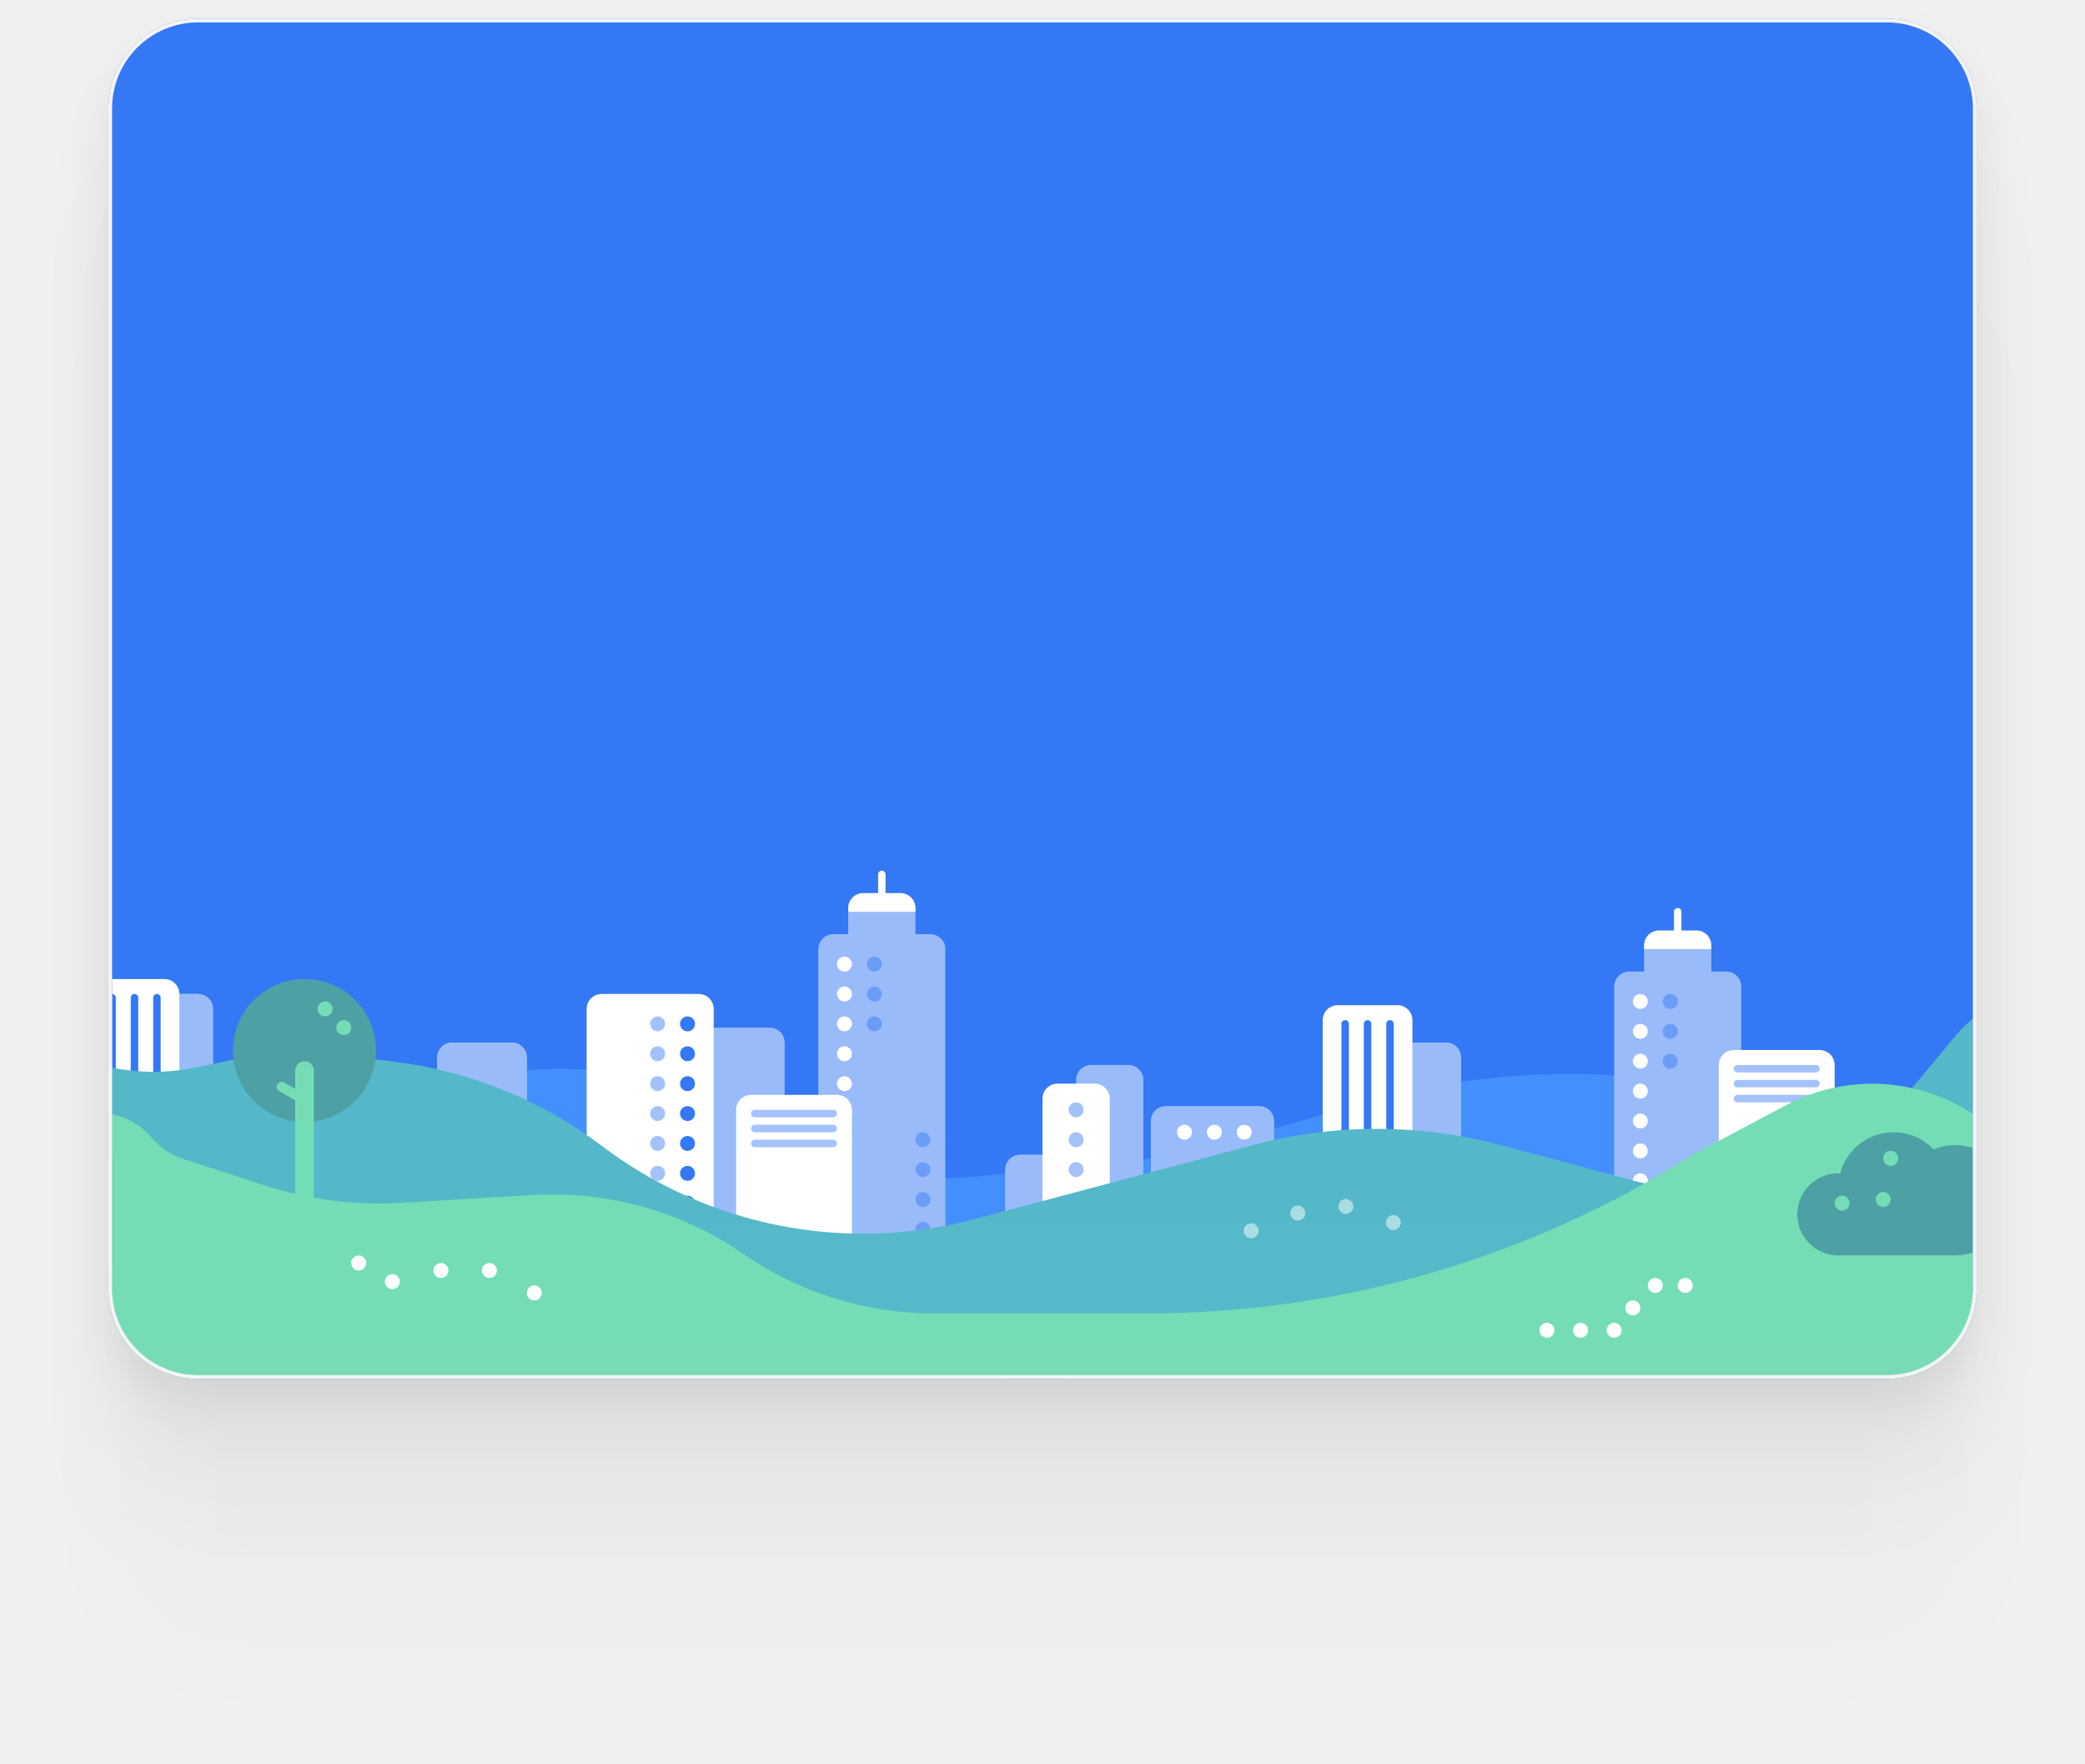
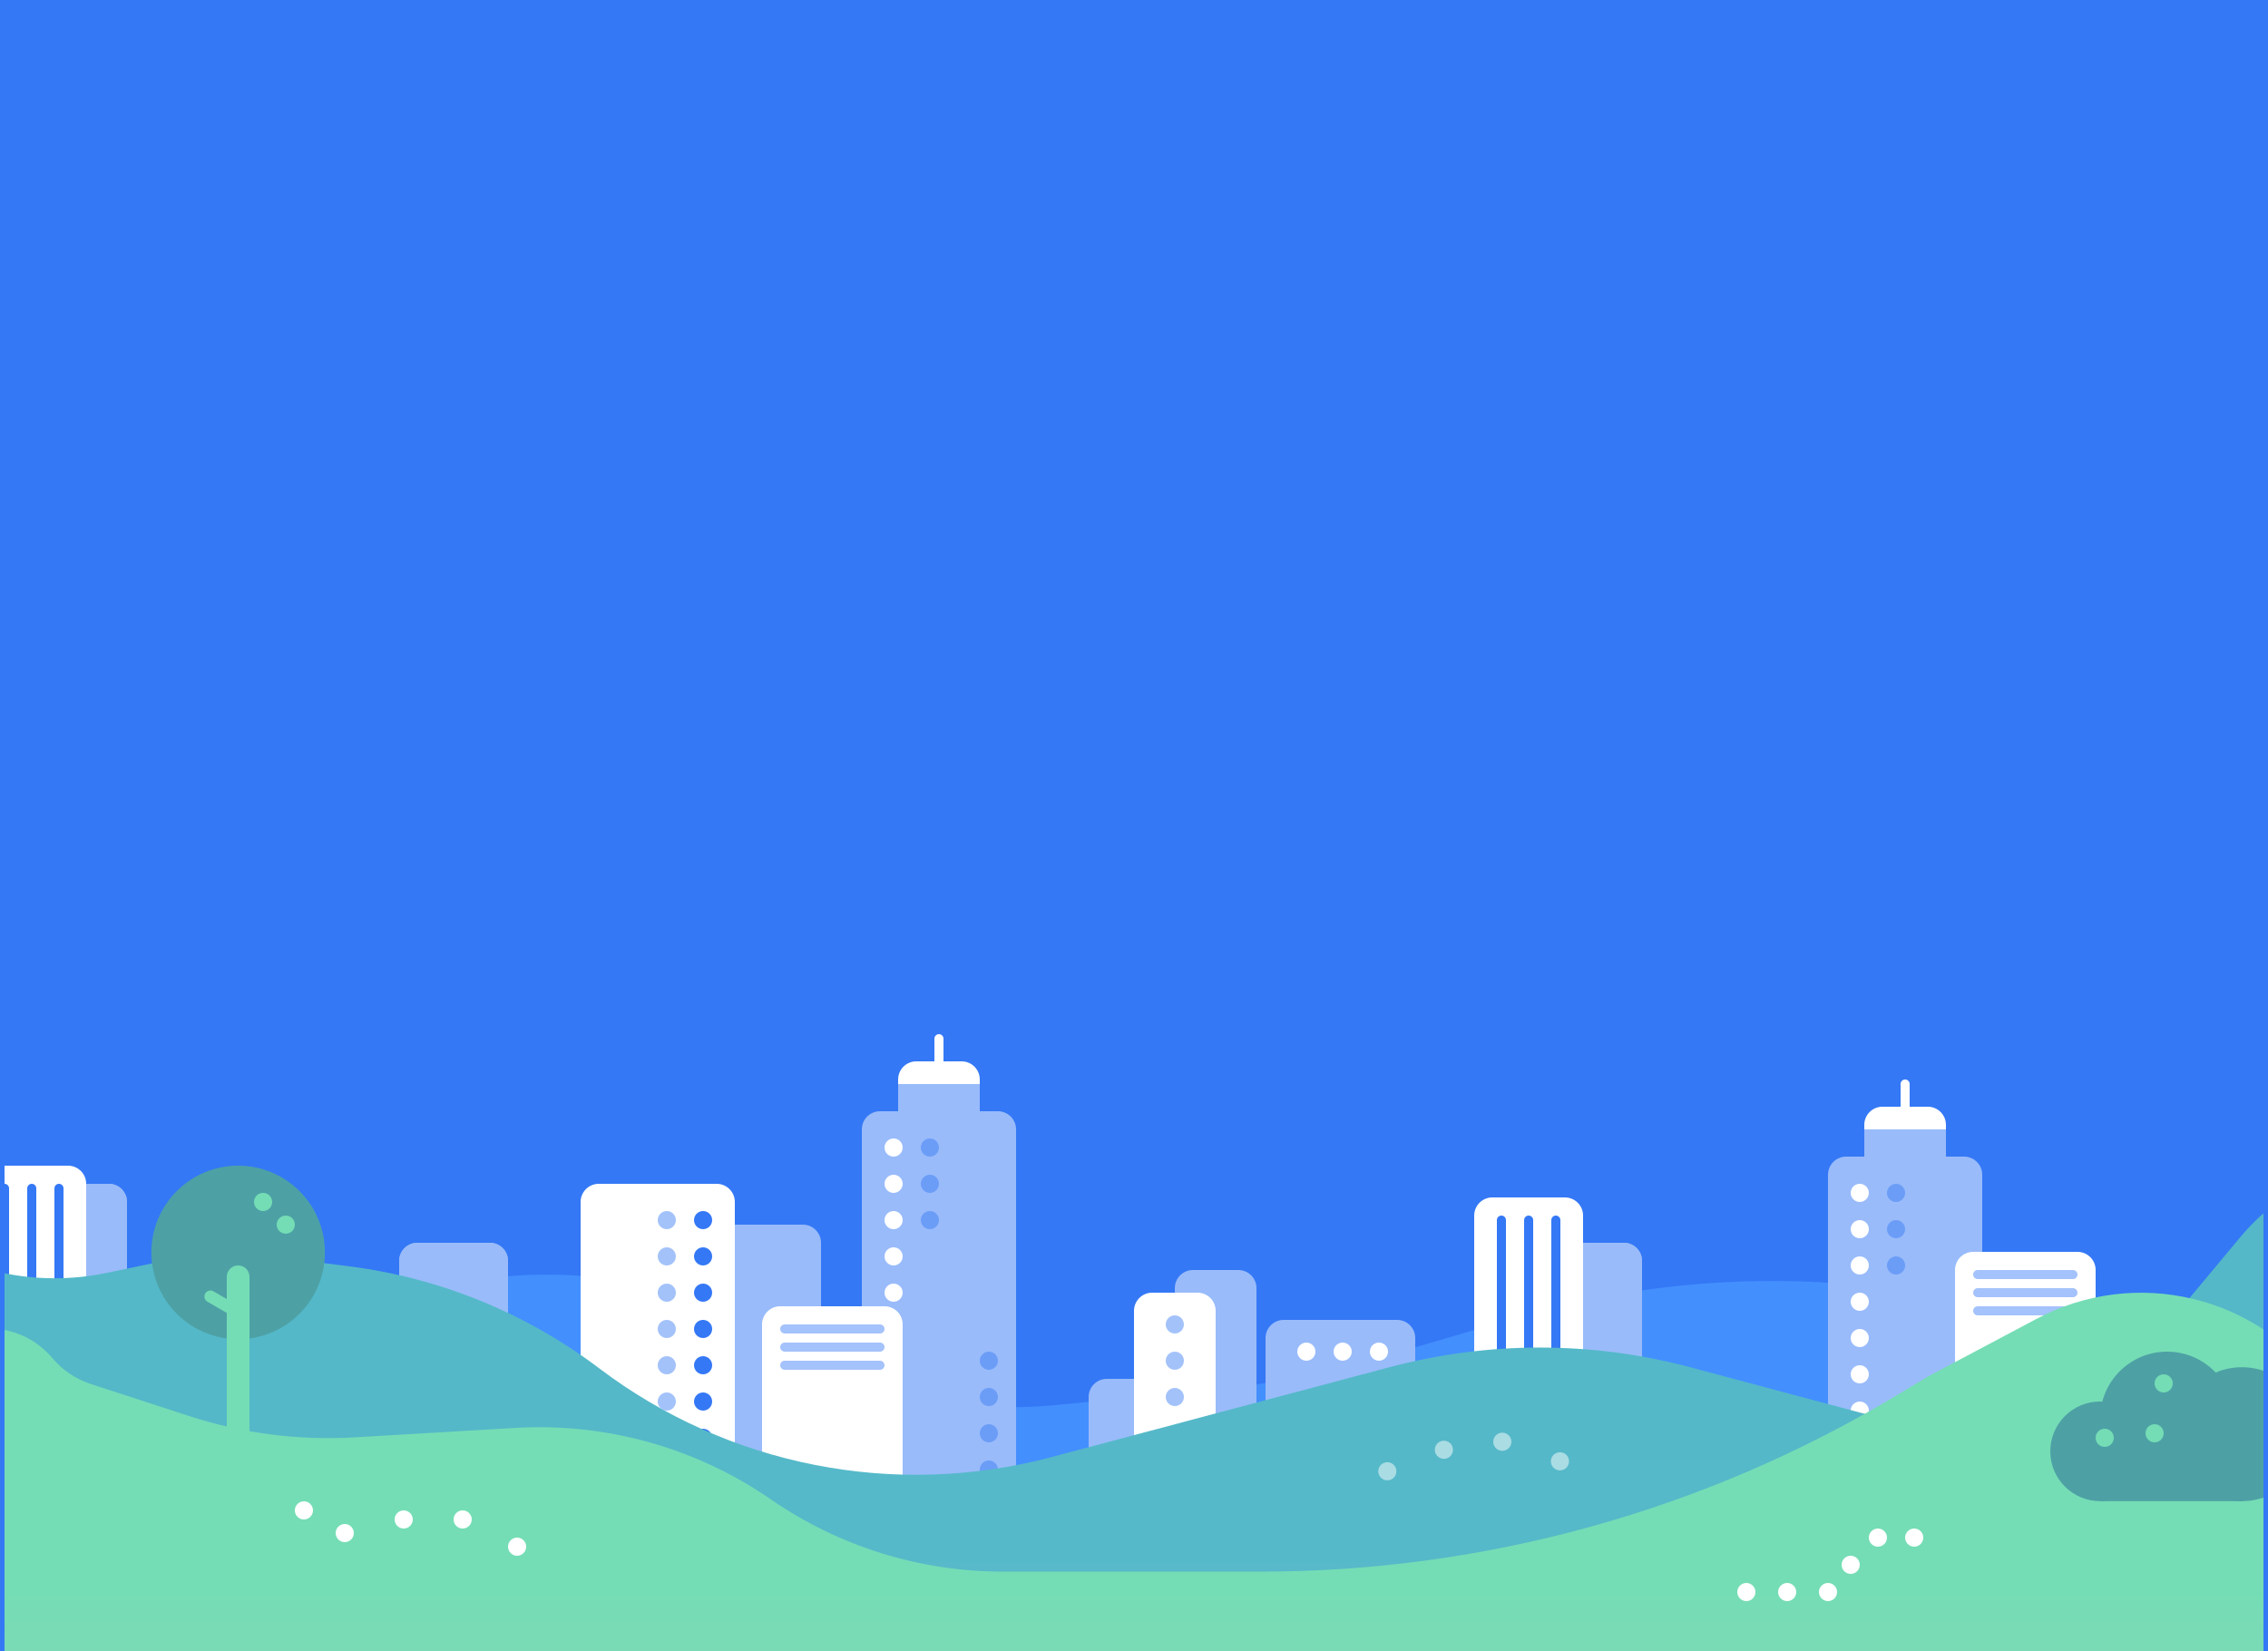
- <svg xmlns="http://www.w3.org/2000/svg" width="558" height="472" viewBox="0 0 558 472" fill="none">
-   <g filter="url(#filter0_dddd_1_12)">
-     <g clip-path="url(#clip0_1_12)">
-       <rect x="29" y="5" width="500" height="364" rx="24" fill="white" />
-       <rect width="500" height="364" transform="translate(29 5)" fill="#3478F5" />
-       <g clip-path="url(#clip1_1_12)">
-         <path d="M97.374 301.086L78.5 313L29.54 339.977C21.976 344.144 16.438 351.215 14.203 359.556C8.803 379.709 23.989 399.5 44.853 399.5H531.514C555.254 399.5 574.5 380.254 574.5 356.514C574.5 334.593 558.006 316.184 536.218 313.785L527.195 312.792C522.42 312.266 517.739 311.096 513.28 309.312L494.539 301.816C452.725 285.09 406.509 282.873 363.286 295.519L333.589 304.208C321.556 307.728 309.22 310.117 296.743 311.343L261.868 314.77C240.549 316.865 219.132 311.894 200.915 300.623C169.152 280.969 128.961 281.149 97.374 301.086Z" fill="#438FFE" />
-         <rect x="288" y="285" width="18" height="67" rx="4" fill="#99BBFA" />
-         <rect x="308" y="296" width="33" height="67" rx="4" fill="#99BBFA" />
-         <rect x="269" y="309" width="17" height="67" rx="4" fill="#99BBFA" />
-         <rect x="176" y="275" width="34" height="67" rx="4" fill="#99BBFA" />
-         <rect x="367" y="279" width="24" height="47" rx="4" fill="white" />
-         <rect x="367" y="279" width="24" height="47" rx="4" fill="#3478F5" fill-opacity="0.5" />
-         <rect x="117" y="279" width="24" height="47" rx="4" fill="white" />
-         <rect x="117" y="279" width="24" height="47" rx="4" fill="#3478F5" fill-opacity="0.5" />
-         <rect x="33" y="266" width="24" height="47" rx="4" fill="white" />
-         <rect x="33" y="266" width="24" height="47" rx="4" fill="#3478F5" fill-opacity="0.5" />
-         <rect x="157" y="266" width="34" height="67" rx="4" fill="white" />
-         <rect x="354" y="269" width="24" height="47" rx="4" fill="white" />
-         <rect x="365" y="273" width="2" height="32" rx="1" fill="#3478F5" />
-         <rect x="371" y="273" width="2" height="32" rx="1" fill="#3478F5" />
-         <rect x="359" y="273" width="2" height="32" rx="1" fill="#3478F5" />
-         <rect x="24" y="262" width="24" height="47" rx="4" fill="white" />
-         <rect x="35" y="266" width="2" height="32" rx="1" fill="#3478F5" />
-         <rect x="41" y="266" width="2" height="32" rx="1" fill="#3478F5" />
-         <rect x="29" y="266" width="2" height="32" rx="1" fill="#3478F5" />
-         <rect x="219" y="250" width="34" height="92" rx="4" fill="#99BBFA" />
-         <path d="M227 243H245V255C245 257.209 243.209 259 241 259H231C228.791 259 227 257.209 227 255V243Z" fill="#99BBFA" />
-         <rect x="237" y="242" width="2" height="9" rx="1" transform="rotate(180 237 242)" fill="white" />
-         <path d="M245 244L227 244L227 243C227 240.791 228.791 239 231 239L241 239C243.209 239 245 240.791 245 243L245 244Z" fill="white" />
-         <circle cx="226" cy="258" r="2" fill="white" />
-         <circle cx="226" cy="266" r="2" fill="white" />
-         <circle cx="226" cy="274" r="2" fill="white" />
-         <circle cx="226" cy="282" r="2" fill="white" />
-         <circle cx="226" cy="290" r="2" fill="white" />
-         <circle cx="226" cy="298" r="2" fill="white" />
-         <circle cx="226" cy="306" r="2" fill="white" />
-         <circle cx="234" cy="258" r="2" fill="#3478F5" fill-opacity="0.45" />
-         <circle cx="234" cy="266" r="2" fill="#3478F5" fill-opacity="0.45" />
-         <circle cx="234" cy="274" r="2" fill="#3478F5" fill-opacity="0.45" />
-         <circle cx="247" cy="305" r="2" fill="#3478F5" fill-opacity="0.45" />
-         <circle cx="247" cy="313" r="2" fill="#3478F5" fill-opacity="0.45" />
-         <circle cx="247" cy="321" r="2" fill="#3478F5" fill-opacity="0.45" />
-         <circle cx="247" cy="329" r="2" fill="#3478F5" fill-opacity="0.45" />
-         <circle cx="247" cy="337" r="2" fill="#3478F5" fill-opacity="0.45" />
-         <rect x="432" y="260" width="34" height="92" rx="4" fill="#99BBFA" />
-         <path d="M440 253H458V265C458 267.209 456.209 269 454 269H444C441.791 269 440 267.209 440 265V253Z" fill="#99BBFA" />
-         <rect x="450" y="252" width="2" height="9" rx="1" transform="rotate(180 450 252)" fill="white" />
-         <path d="M458 254L440 254L440 253C440 250.791 441.791 249 444 249L454 249C456.209 249 458 250.791 458 253L458 254Z" fill="white" />
-         <circle cx="439" cy="268" r="2" fill="white" />
-         <circle cx="439" cy="276" r="2" fill="white" />
-         <circle cx="439" cy="284" r="2" fill="white" />
-         <circle cx="439" cy="292" r="2" fill="white" />
-         <circle cx="439" cy="300" r="2" fill="white" />
-         <circle cx="439" cy="308" r="2" fill="white" />
-         <circle cx="439" cy="316" r="2" fill="white" />
-         <circle cx="447" cy="268" r="2" fill="#3478F5" fill-opacity="0.45" />
-         <circle cx="447" cy="276" r="2" fill="#3478F5" fill-opacity="0.45" />
-         <circle cx="447" cy="284" r="2" fill="#3478F5" fill-opacity="0.45" />
-         <circle cx="460" cy="315" r="2" fill="#3478F5" fill-opacity="0.45" />
-         <circle cx="460" cy="323" r="2" fill="#3478F5" fill-opacity="0.45" />
-         <circle cx="460" cy="331" r="2" fill="#3478F5" fill-opacity="0.45" />
-         <circle cx="460" cy="339" r="2" fill="#3478F5" fill-opacity="0.45" />
-         <circle cx="460" cy="347" r="2" fill="#3478F5" fill-opacity="0.45" />
-         <rect x="197" y="293" width="31" height="67" rx="4" fill="white" />
-         <rect x="201" y="299" width="2" height="23" rx="1" transform="rotate(-90 201 299)" fill="#A4C2FB" />
-         <rect x="201" y="303" width="2" height="23" rx="1" transform="rotate(-90 201 303)" fill="#A4C2FB" />
-         <rect x="201" y="307" width="2" height="23" rx="1" transform="rotate(-90 201 307)" fill="#A4C2FB" />
-         <rect x="460" y="281" width="31" height="67" rx="4" fill="white" />
-         <rect x="464" y="287" width="2" height="23" rx="1" transform="rotate(-90 464 287)" fill="#A4C2FB" />
-         <rect x="464" y="291" width="2" height="23" rx="1" transform="rotate(-90 464 291)" fill="#A4C2FB" />
-         <rect x="464" y="295" width="2" height="23" rx="1" transform="rotate(-90 464 295)" fill="#A4C2FB" />
-         <rect x="279" y="290" width="18" height="67" rx="4" fill="white" />
-         <circle cx="184" cy="274" r="2" fill="#3478F5" />
-         <circle cx="184" cy="282" r="2" fill="#3478F5" />
-         <circle cx="184" cy="290" r="2" fill="#3478F5" />
-         <circle cx="184" cy="298" r="2" fill="#3478F5" />
-         <circle cx="184" cy="306" r="2" fill="#3478F5" />
-         <circle cx="184" cy="314" r="2" fill="#3478F5" />
-         <circle cx="184" cy="322" r="2" fill="#3478F5" />
-         <circle cx="176" cy="274" r="2" fill="#3478F5" fill-opacity="0.45" />
-         <circle cx="176" cy="282" r="2" fill="#3478F5" fill-opacity="0.45" />
-         <circle cx="176" cy="290" r="2" fill="#3478F5" fill-opacity="0.45" />
-         <circle cx="176" cy="298" r="2" fill="#3478F5" fill-opacity="0.45" />
-         <circle cx="176" cy="306" r="2" fill="#3478F5" fill-opacity="0.45" />
-         <circle cx="176" cy="314" r="2" fill="#3478F5" fill-opacity="0.45" />
-         <circle cx="176" cy="322" r="2" fill="#3478F5" fill-opacity="0.45" />
-         <path d="M61.031 283.855L52.618 285.623C44.957 287.232 37.044 287.224 29.387 285.6C4.175 280.25 -21.507 292.851 -32.843 315.998C-51.315 353.718 -23.981 398 18.019 398H532.175C574.604 398 609 363.604 609 321.175V309.076C609 295.664 603.475 282.845 593.725 273.635C573.282 254.325 540.785 256.267 522.788 277.875L509.307 294.059C492.212 314.583 464.751 323.307 438.946 316.41L401.733 306.465C380.001 300.658 357.127 300.642 335.388 306.421L260.733 326.266C226.289 335.422 189.547 328.204 161.126 306.698C144.991 294.489 125.937 286.721 105.864 284.169L93.188 282.558C82.471 281.196 71.603 281.634 61.031 283.855Z" fill="url(#paint0_linear_1_12)" />
-         <path d="M70.706 317.202L48.99 310.126C45.728 309.063 42.825 307.113 40.608 304.495C29.475 291.352 8 299.225 8 316.449V358.565C8 377.307 23.193 392.5 41.935 392.5H498.486C526.936 392.5 550 369.436 550 340.986V338.995C550 316.403 534.548 296.741 512.595 291.402C500.939 288.566 488.647 290.107 478.051 295.732L454 308.5L447.275 312.545C404.893 338.033 356.37 351.5 306.914 351.5H250.011C231.77 351.5 213.961 345.947 198.953 335.581C182.459 324.188 162.63 318.639 142.619 319.817L107.183 321.901C94.837 322.627 82.465 321.033 70.706 317.202Z" fill="url(#paint1_linear_1_12)" />
-         <circle cx="81.499" cy="281.128" r="19.128" fill="#4DA1A5" />
-         <rect x="79" y="284" width="5" height="64" rx="2.5" fill="#75DDB5" />
-         <rect x="73.586" y="291.328" width="2.638" height="7.715" rx="1.319" transform="rotate(-60 73.5859 291.328)" fill="#75DDB5" />
-         <circle cx="87" cy="270" r="2" fill="#75DDB5" />
-         <circle cx="92" cy="275" r="2" fill="#75DDB5" />
-         <circle cx="96" cy="338" r="2" fill="white" />
-         <circle cx="105" cy="343" r="2" fill="white" />
-         <circle cx="118" cy="340" r="2" fill="white" />
-         <circle cx="131" cy="340" r="2" fill="white" />
-         <circle cx="143" cy="346" r="2" fill="white" />
-         <g opacity="0.5">
-           <circle cx="334.851" cy="329.378" r="2" transform="rotate(-7.82118 334.851 329.378)" fill="white" />
-           <circle cx="347.32" cy="324.637" r="2" transform="rotate(-7.82118 347.32 324.637)" fill="white" />
-           <circle cx="360.199" cy="322.868" r="2" transform="rotate(-7.82118 360.199 322.868)" fill="white" />
-           <circle cx="372.906" cy="327.179" r="2" transform="rotate(-7.82118 372.906 327.179)" fill="white" />
-         </g>
-         <circle cx="414" cy="356" r="2" fill="white" />
-         <circle cx="423" cy="356" r="2" fill="white" />
-         <circle cx="432" cy="356" r="2" fill="white" />
-         <circle cx="437" cy="350" r="2" fill="white" />
-         <circle cx="443" cy="344" r="2" fill="white" />
-         <circle cx="451" cy="344" r="2" fill="white" />
-         <rect x="491.988" y="321.543" width="31.59" height="14.422" fill="#4DA1A5" />
-         <circle cx="491.988" cy="324.976" r="10.988" fill="#4DA1A5" />
-         <circle cx="506.753" cy="317.765" r="14.765" fill="#4DA1A5" />
-         <circle cx="523.234" cy="321.199" r="14.765" fill="#4DA1A5" />
-         <circle cx="493" cy="322" r="2" fill="#75DDB5" />
-         <circle cx="504" cy="321" r="2" fill="#75DDB5" />
-         <circle cx="506" cy="310" r="2" fill="#75DDB5" />
-         <circle cx="288" cy="297" r="2" fill="#3478F5" fill-opacity="0.45" />
-         <circle cx="288" cy="305" r="2" fill="#3478F5" fill-opacity="0.45" />
-         <circle cx="288" cy="313" r="2" fill="#3478F5" fill-opacity="0.45" />
-         <circle cx="317" cy="303" r="2" transform="rotate(-90 317 303)" fill="white" />
-         <circle cx="325" cy="303" r="2" transform="rotate(-90 325 303)" fill="white" />
-         <circle cx="333" cy="303" r="2" transform="rotate(-90 333 303)" fill="white" />
-       </g>
+ <svg xmlns="http://www.w3.org/2000/svg" width="500" height="364" viewBox="0 0 500 364" fill="none">
+   <rect width="500" height="364" fill="#3478F5" />
+   <g clip-path="url(#clip0_1_13)">
+     <path d="M68.374 296.086L49.5 308L0.54 334.977C-7.024 339.144 -12.562 346.215 -14.797 354.556C-20.197 374.709 -5.011 394.5 15.853 394.5H502.514C526.254 394.5 545.5 375.254 545.5 351.514C545.5 329.593 529.006 311.184 507.218 308.785L498.195 307.792C493.42 307.266 488.739 306.096 484.28 304.312L465.539 296.816C423.725 280.09 377.509 277.873 334.286 290.519L304.589 299.208C292.556 302.728 280.22 305.117 267.743 306.343L232.868 309.77C211.549 311.865 190.132 306.894 171.915 295.623C140.152 275.969 99.961 276.149 68.374 296.086Z" fill="#438FFE" />
+     <rect x="259" y="280" width="18" height="67" rx="4" fill="#99BBFA" />
+     <rect x="279" y="291" width="33" height="67" rx="4" fill="#99BBFA" />
+     <rect x="240" y="304" width="17" height="67" rx="4" fill="#99BBFA" />
+     <rect x="147" y="270" width="34" height="67" rx="4" fill="#99BBFA" />
+     <rect x="338" y="274" width="24" height="47" rx="4" fill="white" />
+     <rect x="338" y="274" width="24" height="47" rx="4" fill="#3478F5" fill-opacity="0.5" />
+     <rect x="88" y="274" width="24" height="47" rx="4" fill="white" />
+     <rect x="88" y="274" width="24" height="47" rx="4" fill="#3478F5" fill-opacity="0.5" />
+     <rect x="4" y="261" width="24" height="47" rx="4" fill="white" />
+     <rect x="4" y="261" width="24" height="47" rx="4" fill="#3478F5" fill-opacity="0.5" />
+     <rect x="128" y="261" width="34" height="67" rx="4" fill="white" />
+     <rect x="325" y="264" width="24" height="47" rx="4" fill="white" />
+     <rect x="336" y="268" width="2" height="32" rx="1" fill="#3478F5" />
+     <rect x="342" y="268" width="2" height="32" rx="1" fill="#3478F5" />
+     <rect x="330" y="268" width="2" height="32" rx="1" fill="#3478F5" />
+     <rect x="-5" y="257" width="24" height="47" rx="4" fill="white" />
+     <rect x="6" y="261" width="2" height="32" rx="1" fill="#3478F5" />
+     <rect x="12" y="261" width="2" height="32" rx="1" fill="#3478F5" />
+     <rect y="261" width="2" height="32" rx="1" fill="#3478F5" />
+     <rect x="190" y="245" width="34" height="92" rx="4" fill="#99BBFA" />
+     <path d="M198 238H216V250C216 252.209 214.209 254 212 254H202C199.791 254 198 252.209 198 250V238Z" fill="#99BBFA" />
+     <rect x="208" y="237" width="2" height="9" rx="1" transform="rotate(180 208 237)" fill="white" />
+     <path d="M216 239L198 239L198 238C198 235.791 199.791 234 202 234L212 234C214.209 234 216 235.791 216 238L216 239Z" fill="white" />
+     <circle cx="197" cy="253" r="2" fill="white" />
+     <circle cx="197" cy="261" r="2" fill="white" />
+     <circle cx="197" cy="269" r="2" fill="white" />
+     <circle cx="197" cy="277" r="2" fill="white" />
+     <circle cx="197" cy="285" r="2" fill="white" />
+     <circle cx="197" cy="293" r="2" fill="white" />
+     <circle cx="197" cy="301" r="2" fill="white" />
+     <circle cx="205" cy="253" r="2" fill="#3478F5" fill-opacity="0.45" />
+     <circle cx="205" cy="261" r="2" fill="#3478F5" fill-opacity="0.45" />
+     <circle cx="205" cy="269" r="2" fill="#3478F5" fill-opacity="0.45" />
+     <circle cx="218" cy="300" r="2" fill="#3478F5" fill-opacity="0.45" />
+     <circle cx="218" cy="308" r="2" fill="#3478F5" fill-opacity="0.45" />
+     <circle cx="218" cy="316" r="2" fill="#3478F5" fill-opacity="0.45" />
+     <circle cx="218" cy="324" r="2" fill="#3478F5" fill-opacity="0.45" />
+     <circle cx="218" cy="332" r="2" fill="#3478F5" fill-opacity="0.45" />
+     <rect x="403" y="255" width="34" height="92" rx="4" fill="#99BBFA" />
+     <path d="M411 248H429V260C429 262.209 427.209 264 425 264H415C412.791 264 411 262.209 411 260V248Z" fill="#99BBFA" />
+     <rect x="421" y="247" width="2" height="9" rx="1" transform="rotate(180 421 247)" fill="white" />
+     <path d="M429 249L411 249L411 248C411 245.791 412.791 244 415 244L425 244C427.209 244 429 245.791 429 248L429 249Z" fill="white" />
+     <circle cx="410" cy="263" r="2" fill="white" />
+     <circle cx="410" cy="271" r="2" fill="white" />
+     <circle cx="410" cy="279" r="2" fill="white" />
+     <circle cx="410" cy="287" r="2" fill="white" />
+     <circle cx="410" cy="295" r="2" fill="white" />
+     <circle cx="410" cy="303" r="2" fill="white" />
+     <circle cx="410" cy="311" r="2" fill="white" />
+     <circle cx="418" cy="263" r="2" fill="#3478F5" fill-opacity="0.45" />
+     <circle cx="418" cy="271" r="2" fill="#3478F5" fill-opacity="0.45" />
+     <circle cx="418" cy="279" r="2" fill="#3478F5" fill-opacity="0.45" />
+     <circle cx="431" cy="310" r="2" fill="#3478F5" fill-opacity="0.45" />
+     <circle cx="431" cy="318" r="2" fill="#3478F5" fill-opacity="0.45" />
+     <circle cx="431" cy="326" r="2" fill="#3478F5" fill-opacity="0.45" />
+     <circle cx="431" cy="334" r="2" fill="#3478F5" fill-opacity="0.45" />
+     <circle cx="431" cy="342" r="2" fill="#3478F5" fill-opacity="0.45" />
+     <rect x="168" y="288" width="31" height="67" rx="4" fill="white" />
+     <rect x="172" y="294" width="2" height="23" rx="1" transform="rotate(-90 172 294)" fill="#A4C2FB" />
+     <rect x="172" y="298" width="2" height="23" rx="1" transform="rotate(-90 172 298)" fill="#A4C2FB" />
+     <rect x="172" y="302" width="2" height="23" rx="1" transform="rotate(-90 172 302)" fill="#A4C2FB" />
+     <rect x="431" y="276" width="31" height="67" rx="4" fill="white" />
+     <rect x="435" y="282" width="2" height="23" rx="1" transform="rotate(-90 435 282)" fill="#A4C2FB" />
+     <rect x="435" y="286" width="2" height="23" rx="1" transform="rotate(-90 435 286)" fill="#A4C2FB" />
+     <rect x="435" y="290" width="2" height="23" rx="1" transform="rotate(-90 435 290)" fill="#A4C2FB" />
+     <rect x="250" y="285" width="18" height="67" rx="4" fill="white" />
+     <circle cx="155" cy="269" r="2" fill="#3478F5" />
+     <circle cx="155" cy="277" r="2" fill="#3478F5" />
+     <circle cx="155" cy="285" r="2" fill="#3478F5" />
+     <circle cx="155" cy="293" r="2" fill="#3478F5" />
+     <circle cx="155" cy="301" r="2" fill="#3478F5" />
+     <circle cx="155" cy="309" r="2" fill="#3478F5" />
+     <circle cx="155" cy="317" r="2" fill="#3478F5" />
+     <circle cx="147" cy="269" r="2" fill="#3478F5" fill-opacity="0.45" />
+     <circle cx="147" cy="277" r="2" fill="#3478F5" fill-opacity="0.45" />
+     <circle cx="147" cy="285" r="2" fill="#3478F5" fill-opacity="0.45" />
+     <circle cx="147" cy="293" r="2" fill="#3478F5" fill-opacity="0.45" />
+     <circle cx="147" cy="301" r="2" fill="#3478F5" fill-opacity="0.45" />
+     <circle cx="147" cy="309" r="2" fill="#3478F5" fill-opacity="0.45" />
+     <circle cx="147" cy="317" r="2" fill="#3478F5" fill-opacity="0.45" />
+     <path d="M32.031 278.855L23.618 280.623C15.957 282.232 8.044 282.224 0.387 280.6C-24.826 275.25 -50.507 287.851 -61.843 310.998C-80.314 348.718 -52.981 393 -10.981 393H503.175C545.604 393 580 358.604 580 316.175V304.076C580 290.664 574.475 277.845 564.725 268.635C544.282 249.325 511.785 251.267 493.788 272.875L480.307 289.059C463.212 309.583 435.751 318.307 409.946 311.41L372.733 301.465C351.001 295.658 328.127 295.642 306.388 301.421L231.733 321.266C197.289 330.422 160.547 323.204 132.126 301.698C115.991 289.489 96.937 281.721 76.865 279.169L64.188 277.558C53.471 276.196 42.602 276.634 32.031 278.855Z" fill="url(#paint0_linear_1_13)" />
+     <path d="M41.706 312.202L19.99 305.126C16.728 304.063 13.825 302.113 11.608 299.495C0.475 286.352 -21 294.225 -21 311.449V353.565C-21 372.307 -5.807 387.5 12.935 387.5H469.486C497.936 387.5 521 364.436 521 335.986V333.995C521 311.403 505.548 291.741 483.595 286.402C471.939 283.566 459.647 285.107 449.051 290.732L425 303.5L418.275 307.545C375.893 333.033 327.37 346.5 277.914 346.5H221.011C202.77 346.5 184.961 340.947 169.953 330.581C153.459 319.188 133.63 313.639 113.619 314.817L78.183 316.901C65.837 317.627 53.465 316.033 41.706 312.202Z" fill="url(#paint1_linear_1_13)" />
+     <circle cx="52.499" cy="276.128" r="19.128" fill="#4DA1A5" />
+     <rect x="50" y="279" width="5" height="64" rx="2.5" fill="#75DDB5" />
+     <rect x="44.586" y="286.328" width="2.638" height="7.715" rx="1.319" transform="rotate(-60 44.5859 286.328)" fill="#75DDB5" />
+     <circle cx="58" cy="265" r="2" fill="#75DDB5" />
+     <circle cx="63" cy="270" r="2" fill="#75DDB5" />
+     <circle cx="67" cy="333" r="2" fill="white" />
+     <circle cx="76" cy="338" r="2" fill="white" />
+     <circle cx="89" cy="335" r="2" fill="white" />
+     <circle cx="102" cy="335" r="2" fill="white" />
+     <circle cx="114" cy="341" r="2" fill="white" />
+     <g opacity="0.5">
+       <circle cx="305.851" cy="324.378" r="2" transform="rotate(-7.82118 305.851 324.378)" fill="white" />
+       <circle cx="318.32" cy="319.637" r="2" transform="rotate(-7.82118 318.32 319.637)" fill="white" />
+       <circle cx="331.199" cy="317.868" r="2" transform="rotate(-7.82118 331.199 317.868)" fill="white" />
+       <circle cx="343.906" cy="322.179" r="2" transform="rotate(-7.82118 343.906 322.179)" fill="white" />
    </g>
-     <rect x="29.5" y="5.5" width="499" height="363" rx="23.5" stroke="#F4F4F5" />
+     <circle cx="385" cy="351" r="2" fill="white" />
+     <circle cx="394" cy="351" r="2" fill="white" />
+     <circle cx="403" cy="351" r="2" fill="white" />
+     <circle cx="408" cy="345" r="2" fill="white" />
+     <circle cx="414" cy="339" r="2" fill="white" />
+     <circle cx="422" cy="339" r="2" fill="white" />
+     <rect x="462.988" y="316.543" width="31.59" height="14.422" fill="#4DA1A5" />
+     <circle cx="462.988" cy="319.976" r="10.988" fill="#4DA1A5" />
+     <circle cx="477.753" cy="312.765" r="14.765" fill="#4DA1A5" />
+     <circle cx="494.234" cy="316.199" r="14.765" fill="#4DA1A5" />
+     <circle cx="464" cy="317" r="2" fill="#75DDB5" />
+     <circle cx="475" cy="316" r="2" fill="#75DDB5" />
+     <circle cx="477" cy="305" r="2" fill="#75DDB5" />
+     <circle cx="259" cy="292" r="2" fill="#3478F5" fill-opacity="0.45" />
+     <circle cx="259" cy="300" r="2" fill="#3478F5" fill-opacity="0.45" />
+     <circle cx="259" cy="308" r="2" fill="#3478F5" fill-opacity="0.45" />
+     <circle cx="288" cy="298" r="2" transform="rotate(-90 288 298)" fill="white" />
+     <circle cx="296" cy="298" r="2" transform="rotate(-90 296 298)" fill="white" />
+     <circle cx="304" cy="298" r="2" transform="rotate(-90 304 298)" fill="white" />
  </g>
  <defs>
-     <filter id="filter0_dddd_1_12" x="0" y="0" width="558" height="472" filterUnits="userSpaceOnUse" color-interpolation-filters="sRGB">
-       <feFlood flood-opacity="0" result="BackgroundImageFix" />
-       <feColorMatrix in="SourceAlpha" type="matrix" values="0 0 0 0 0 0 0 0 0 0 0 0 0 0 0 0 0 0 127 0" result="hardAlpha" />
-       <feOffset dy="5" />
-       <feGaussianBlur stdDeviation="5" />
-       <feColorMatrix type="matrix" values="0 0 0 0 0 0 0 0 0 0 0 0 0 0 0 0 0 0 0.05 0" />
-       <feBlend mode="normal" in2="BackgroundImageFix" result="effect1_dropShadow_1_12" />
-       <feColorMatrix in="SourceAlpha" type="matrix" values="0 0 0 0 0 0 0 0 0 0 0 0 0 0 0 0 0 0 127 0" result="hardAlpha" />
-       <feOffset dy="18" />
-       <feGaussianBlur stdDeviation="9" />
-       <feColorMatrix type="matrix" values="0 0 0 0 0 0 0 0 0 0 0 0 0 0 0 0 0 0 0.04 0" />
-       <feBlend mode="normal" in2="effect1_dropShadow_1_12" result="effect2_dropShadow_1_12" />
-       <feColorMatrix in="SourceAlpha" type="matrix" values="0 0 0 0 0 0 0 0 0 0 0 0 0 0 0 0 0 0 127 0" result="hardAlpha" />
-       <feOffset dy="41" />
-       <feGaussianBlur stdDeviation="12.5" />
-       <feColorMatrix type="matrix" values="0 0 0 0 0 0 0 0 0 0 0 0 0 0 0 0 0 0 0.02 0" />
-       <feBlend mode="normal" in2="effect2_dropShadow_1_12" result="effect3_dropShadow_1_12" />
-       <feColorMatrix in="SourceAlpha" type="matrix" values="0 0 0 0 0 0 0 0 0 0 0 0 0 0 0 0 0 0 127 0" result="hardAlpha" />
-       <feOffset dy="74" />
-       <feGaussianBlur stdDeviation="14.5" />
-       <feColorMatrix type="matrix" values="0 0 0 0 0 0 0 0 0 0 0 0 0 0 0 0 0 0 0.01 0" />
-       <feBlend mode="normal" in2="effect3_dropShadow_1_12" result="effect4_dropShadow_1_12" />
-       <feBlend mode="normal" in="SourceGraphic" in2="effect4_dropShadow_1_12" result="shape" />
-     </filter>
-     <linearGradient id="paint0_linear_1_12" x1="268" y1="312.5" x2="268" y2="371.5" gradientUnits="userSpaceOnUse">
+     <linearGradient id="paint0_linear_1_13" x1="239" y1="307.5" x2="239" y2="366.5" gradientUnits="userSpaceOnUse">
      <stop stop-color="#54B8C8" />
      <stop offset="1" stop-color="#58BACA" />
    </linearGradient>
-     <linearGradient id="paint1_linear_1_12" x1="279" y1="355.5" x2="279" y2="392.5" gradientUnits="userSpaceOnUse">
+     <linearGradient id="paint1_linear_1_13" x1="250" y1="350.5" x2="250" y2="387.5" gradientUnits="userSpaceOnUse">
      <stop stop-color="#75DDB5" />
      <stop offset="1" stop-color="#82D5B7" />
    </linearGradient>
-     <clipPath id="clip0_1_12">
-       <rect x="29" y="5" width="500" height="364" rx="24" fill="white" />
-     </clipPath>
-     <clipPath id="clip1_1_12">
-       <rect width="498" height="136" fill="white" transform="translate(30 233)" />
+     <clipPath id="clip0_1_13">
+       <rect width="498" height="136" fill="white" transform="translate(1 228)" />
    </clipPath>
  </defs>
</svg>
